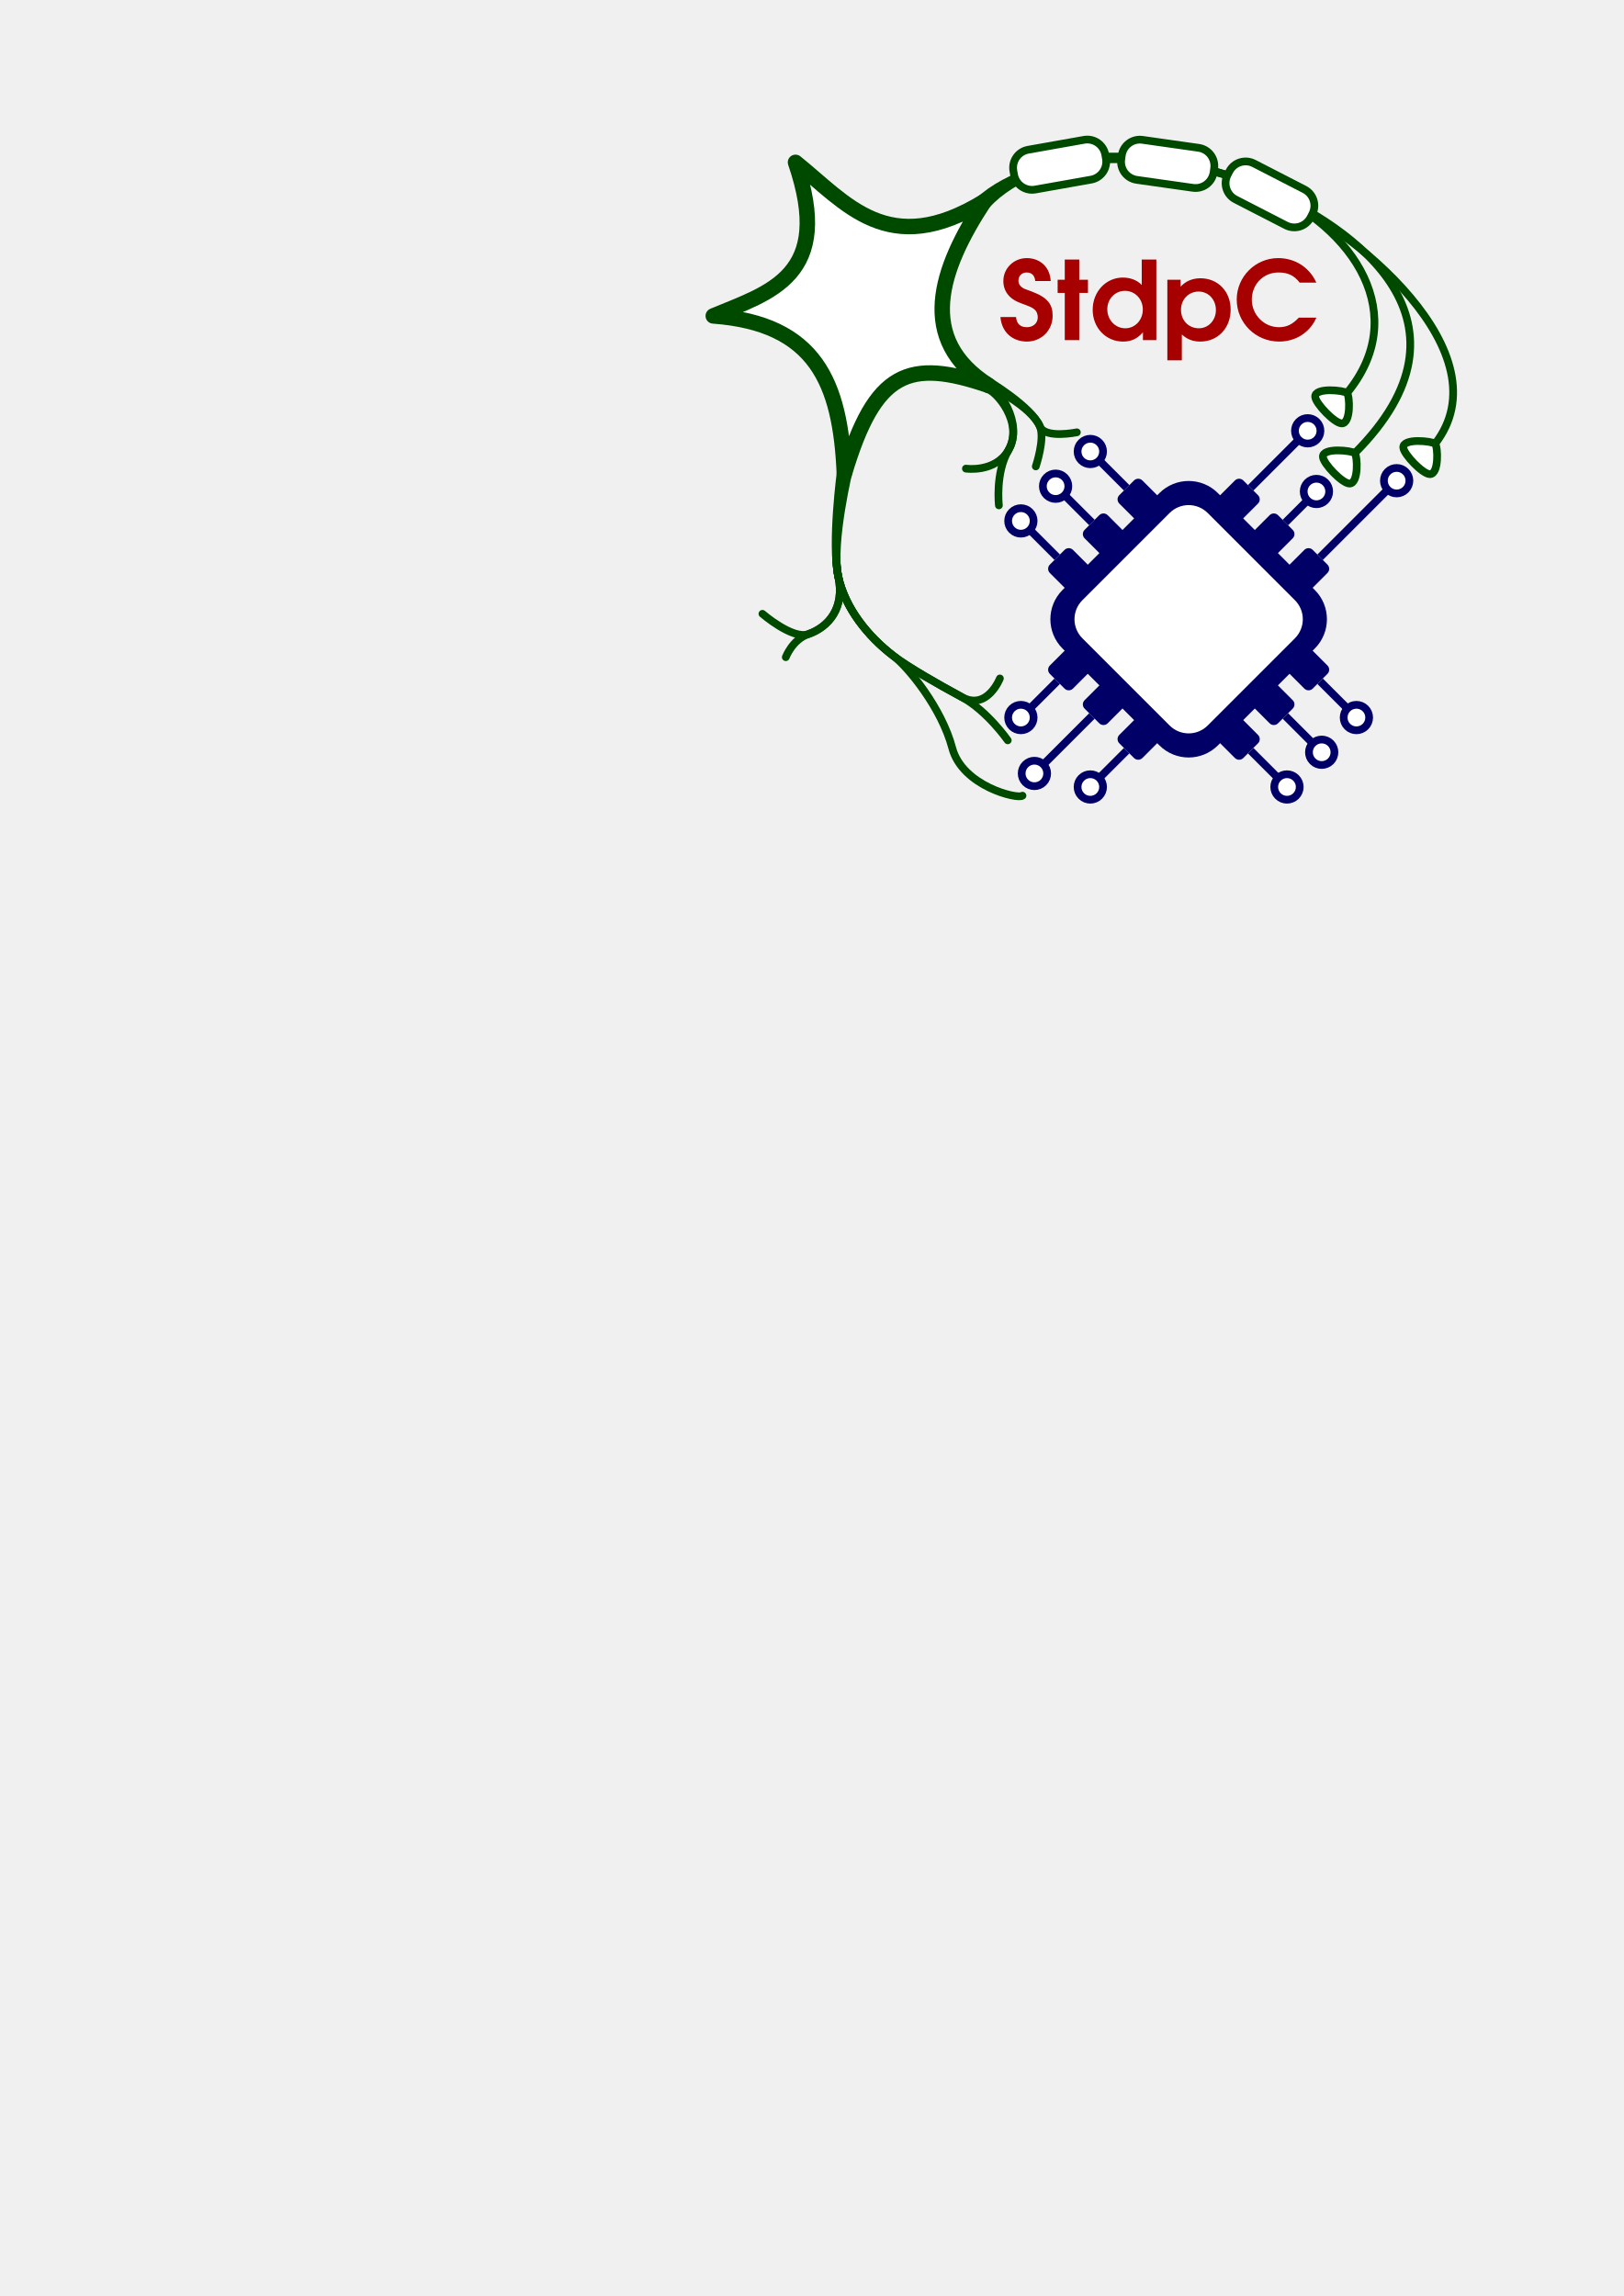
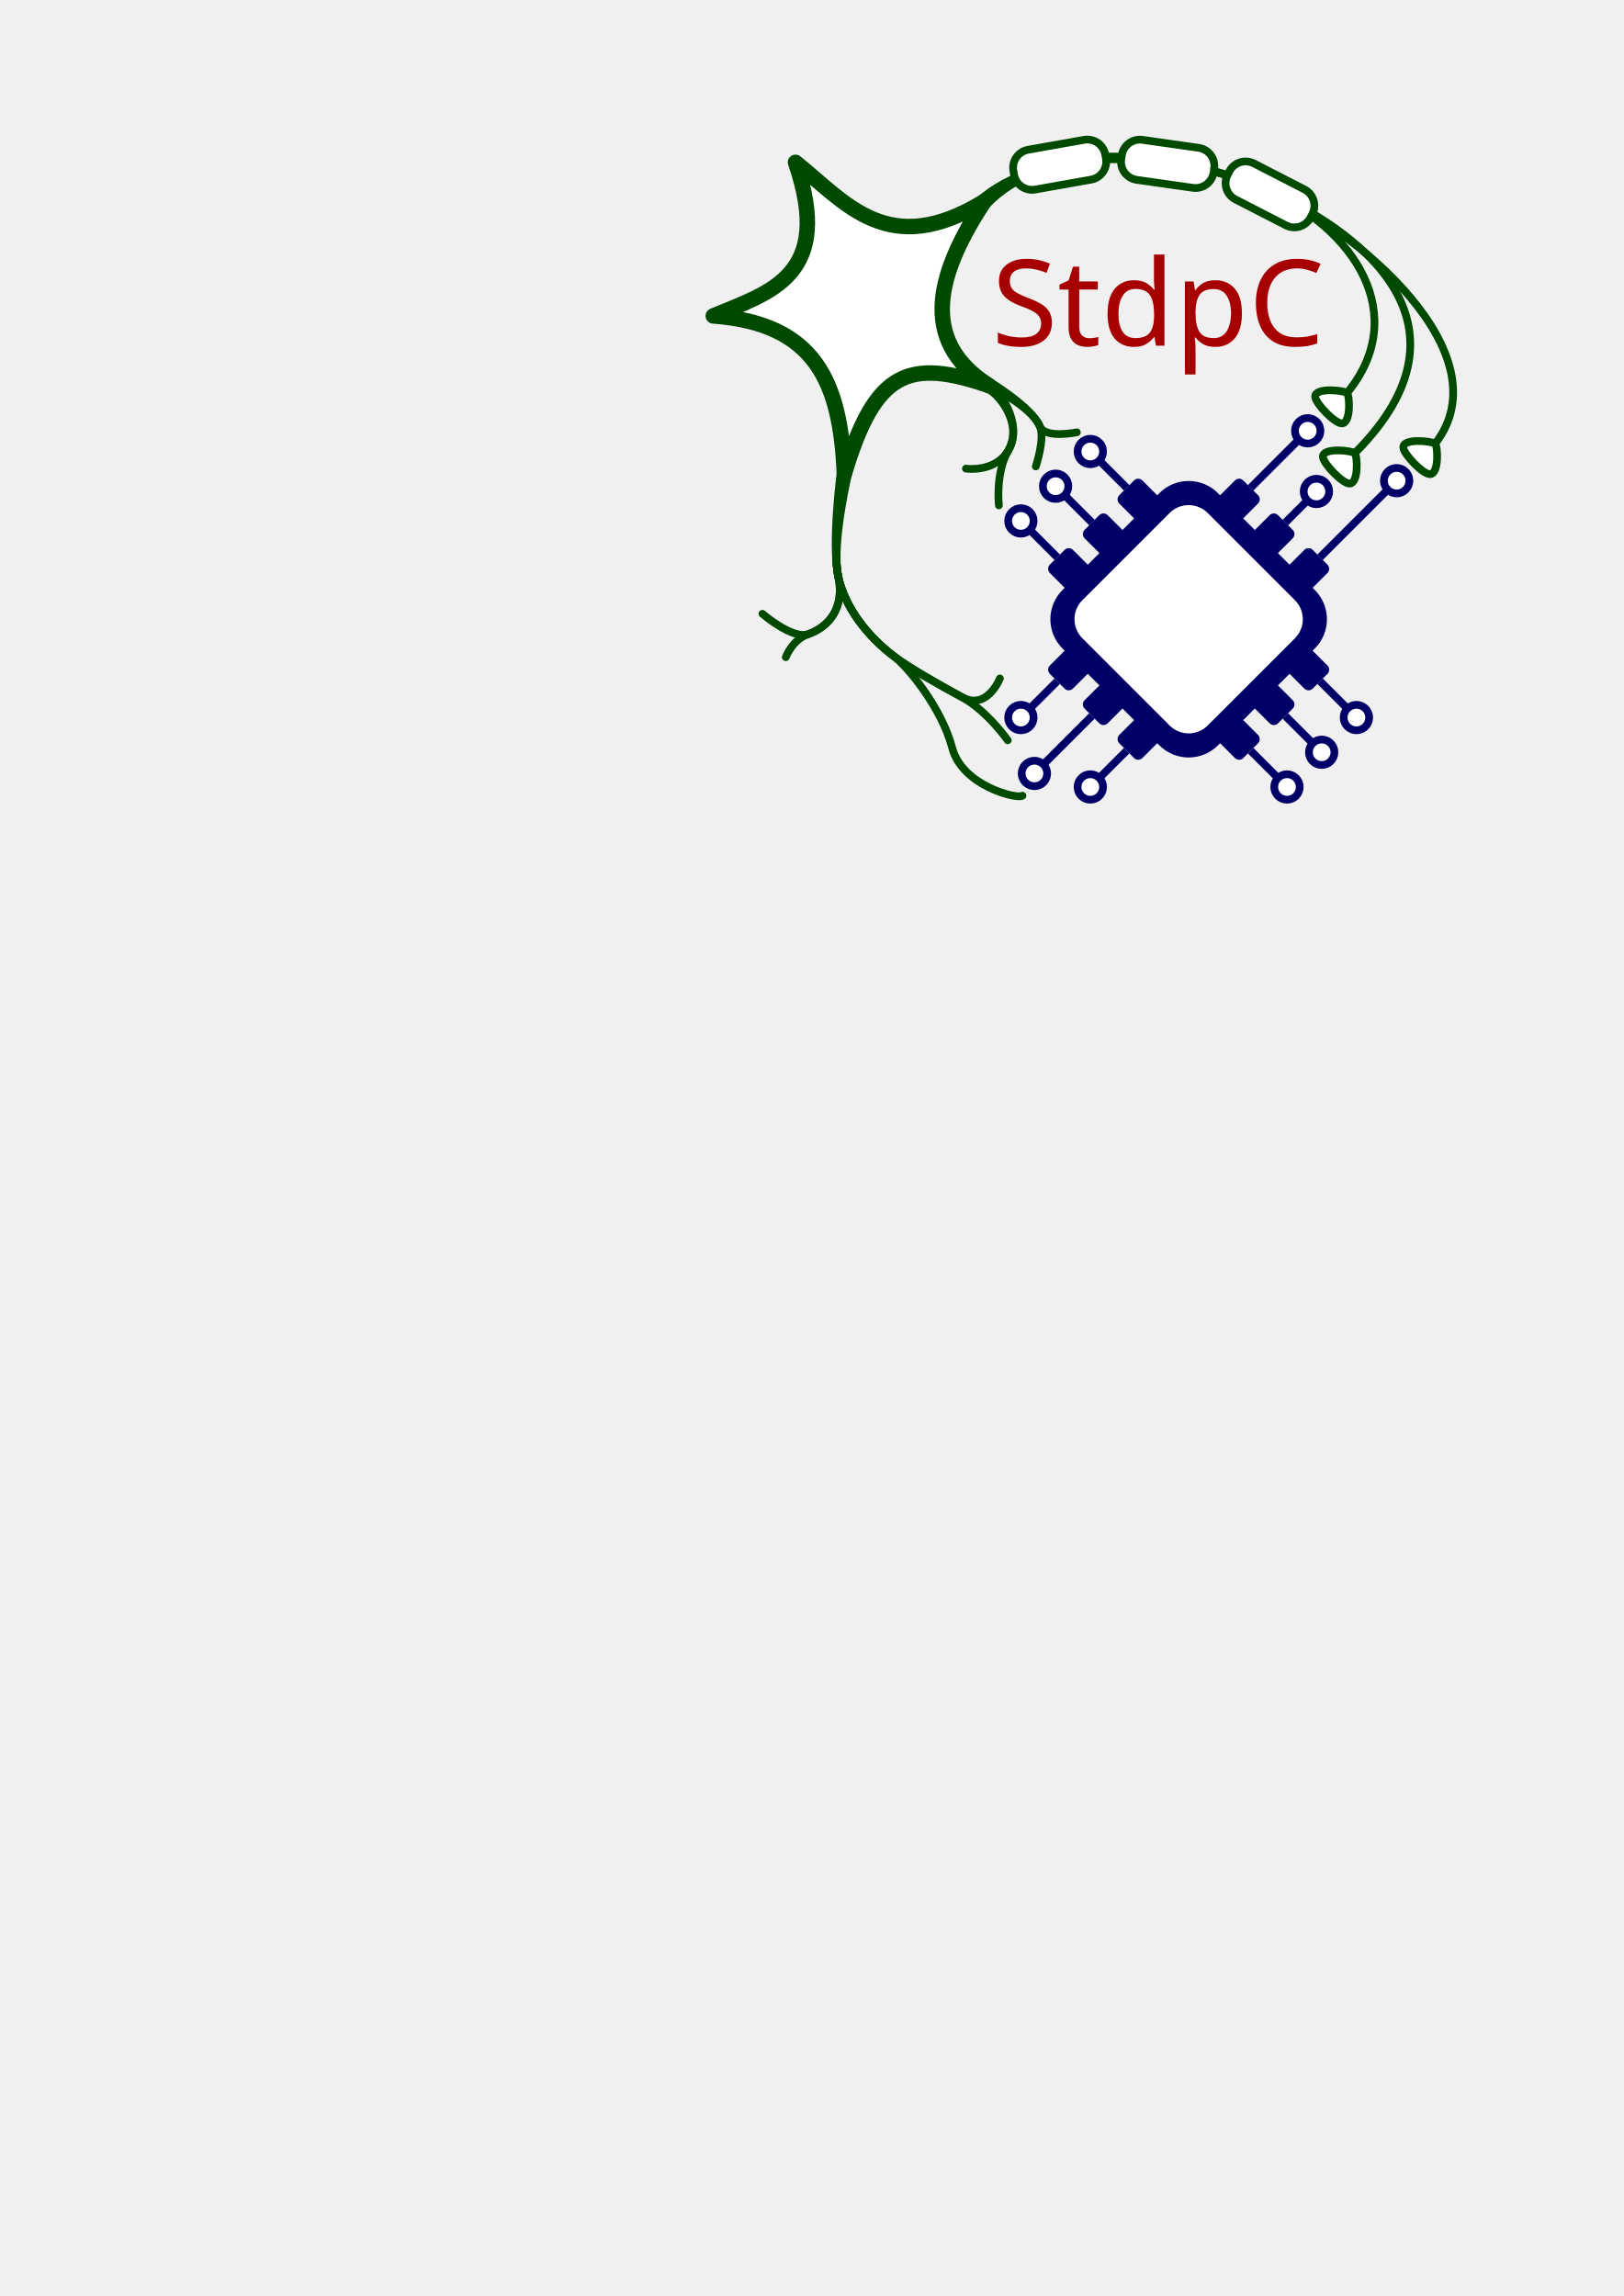
<svg xmlns="http://www.w3.org/2000/svg" width="210mm" height="297mm" viewBox="0 0 210 297" version="1.1" id="svg8">
  <defs id="defs2" />
  <g id="layer1">
    <g id="g1123" transform="rotate(-135,98.84736,87.46817)">
      <rect style="fill:#000067;stroke-width:0.265;fill-opacity:1" id="rect14" width="28.426" height="28.426" x="51.033" y="117.274" ry="5.351" />
      <rect style="fill:#ffffff;stroke-width:0.213" id="rect16" width="22.921" height="22.921" x="53.785" y="120.026" ry="3.483" />
      <g id="g1378" style="fill:#000067;fill-opacity:1">
        <rect style="fill:#000067;stroke-width:0.265;fill-opacity:1" id="rect18" width="4.224" height="4.537" x="63.134" y="113.796" ry="0.767" />
        <rect style="fill:#000067;stroke-width:0.265;fill-opacity:1" id="rect22" width="4.224" height="4.537" x="69.484" y="113.796" ry="0.767" />
        <rect style="fill:#000067;stroke-width:0.265;fill-opacity:1" id="rect24" width="4.224" height="4.537" x="56.784" y="113.796" ry="0.767" />
        <rect style="fill:#000067;stroke-width:0.265;fill-opacity:1" id="rect858" width="4.224" height="4.537" x="63.134" y="144.641" ry="0.767" />
        <rect style="fill:#000067;stroke-width:0.265;fill-opacity:1" id="rect860" width="4.224" height="4.537" x="69.484" y="144.641" ry="0.767" />
        <rect style="fill:#000067;stroke-width:0.265;fill-opacity:1" id="rect862" width="4.224" height="4.537" x="56.784" y="144.641" ry="0.767" />
        <rect style="fill:#000067;stroke-width:0.265;fill-opacity:1" id="rect868" width="4.224" height="4.537" x="129.375" y="-52.091" ry="0.767" transform="rotate(90)" />
        <rect style="fill:#000067;stroke-width:0.265;fill-opacity:1" id="rect870" width="4.224" height="4.537" x="135.725" y="-52.091" ry="0.767" transform="rotate(90)" />
        <rect style="fill:#000067;stroke-width:0.265;fill-opacity:1" id="rect872" width="4.224" height="4.537" x="123.025" y="-52.091" ry="0.767" transform="rotate(90)" />
        <rect style="fill:#000067;stroke-width:0.265;fill-opacity:1" id="rect876" width="4.224" height="4.537" x="129.375" y="-82.937" ry="0.767" transform="rotate(90)" />
        <rect style="fill:#000067;stroke-width:0.265;fill-opacity:1" id="rect878" width="4.224" height="4.537" x="135.725" y="-82.937" ry="0.767" transform="rotate(90)" />
        <rect style="fill:#000067;stroke-width:0.265;fill-opacity:1" id="rect880" width="4.224" height="4.537" x="123.025" y="-82.937" ry="0.767" transform="rotate(90)" />
      </g>
      <g id="g1364" style="stroke:#000067;stroke-opacity:1">
        <g id="g908" transform="rotate(180,65.24591,131.4869)" style="stroke:#000067;stroke-opacity:1">
          <path style="fill:none;stroke:#000067;stroke-width:1;stroke-linecap:butt;stroke-linejoin:miter;stroke-miterlimit:4;stroke-dasharray:none;stroke-opacity:1" d="m 58.896,113.796 v -8.814" id="path904" />
          <circle style="fill:#ffffff;stroke:#000067;stroke-width:1;stroke-linejoin:round;stroke-miterlimit:4;stroke-dasharray:none;stroke-opacity:1" id="circle906" cx="58.896" cy="103.363" r="1.648" />
        </g>
        <g id="g914" transform="rotate(180,62.07091,131.4869)" style="stroke:#000067;stroke-opacity:1">
          <path style="fill:none;stroke:#000067;stroke-width:1;stroke-linecap:butt;stroke-linejoin:miter;stroke-miterlimit:4;stroke-dasharray:none;stroke-opacity:1" d="m 58.896,113.796 v -4.062" id="path910" />
          <circle style="fill:#ffffff;stroke:#000067;stroke-width:1;stroke-linejoin:round;stroke-miterlimit:4;stroke-dasharray:none;stroke-opacity:1" id="circle912" cx="58.896" cy="108.114" r="1.648" />
        </g>
        <g id="g920" transform="rotate(180,58.89591,131.4869)" style="stroke:#000067;stroke-opacity:1">
          <path style="fill:none;stroke:#000067;stroke-width:1;stroke-linecap:butt;stroke-linejoin:miter;stroke-miterlimit:4;stroke-dasharray:none;stroke-opacity:1" d="M 58.896,113.796 V 101.411" id="path916" />
          <circle style="fill:#ffffff;stroke:#000067;stroke-width:1;stroke-linejoin:round;stroke-miterlimit:4;stroke-dasharray:none;stroke-opacity:1" id="circle918" cx="58.896" cy="99.792" r="1.648" />
        </g>
        <g id="g926" transform="rotate(-90,67.14047,129.5924)" style="stroke:#000067;stroke-opacity:1">
          <path style="fill:none;stroke:#000067;stroke-width:1;stroke-linecap:butt;stroke-linejoin:miter;stroke-miterlimit:4;stroke-dasharray:none;stroke-opacity:1" d="m 58.896,110.006 v -5.024" id="path922" />
          <circle style="fill:#ffffff;stroke:#000067;stroke-width:1;stroke-linejoin:round;stroke-miterlimit:4;stroke-dasharray:none;stroke-opacity:1" id="circle924" cx="58.896" cy="103.363" r="1.648" />
        </g>
        <g id="g932" transform="rotate(-90,63.96547,126.4174)" style="stroke:#000067;stroke-opacity:1">
          <path style="fill:none;stroke:#000067;stroke-width:1;stroke-linecap:butt;stroke-linejoin:miter;stroke-miterlimit:4;stroke-dasharray:none;stroke-opacity:1" d="m 58.896,110.006 v -5.024" id="path928" />
          <circle style="fill:#ffffff;stroke:#000067;stroke-width:1;stroke-linejoin:round;stroke-miterlimit:4;stroke-dasharray:none;stroke-opacity:1" id="circle930" cx="58.896" cy="103.363" r="1.648" />
        </g>
        <g id="g938" transform="rotate(-90,60.79046,123.2424)" style="stroke:#000067;stroke-opacity:1">
          <path style="fill:none;stroke:#000067;stroke-width:1;stroke-linecap:butt;stroke-linejoin:miter;stroke-miterlimit:4;stroke-dasharray:none;stroke-opacity:1" d="m 58.896,110.006 v -5.024" id="path934" />
          <circle style="fill:#ffffff;stroke:#000067;stroke-width:1;stroke-linejoin:round;stroke-miterlimit:4;stroke-dasharray:none;stroke-opacity:1" id="circle936" cx="58.896" cy="103.363" r="1.648" />
        </g>
        <g id="g989" transform="rotate(90,63.35135,129.5924)" style="stroke:#000067;stroke-opacity:1">
          <path style="fill:none;stroke:#000067;stroke-width:1;stroke-linecap:butt;stroke-linejoin:miter;stroke-miterlimit:4;stroke-dasharray:none;stroke-opacity:1" d="m 58.896,110.006 v -5.024" id="path985" />
          <circle style="fill:#ffffff;stroke:#000067;stroke-width:1;stroke-linejoin:round;stroke-miterlimit:4;stroke-dasharray:none;stroke-opacity:1" id="circle987" cx="58.896" cy="103.363" r="1.648" />
        </g>
        <g id="g995" transform="rotate(90,60.17636,132.7674)" style="stroke:#000067;stroke-opacity:1">
          <path style="fill:none;stroke:#000067;stroke-width:1;stroke-linecap:butt;stroke-linejoin:miter;stroke-miterlimit:4;stroke-dasharray:none;stroke-opacity:1" d="m 58.896,110.006 v -5.024" id="path991" />
          <circle style="fill:#ffffff;stroke:#000067;stroke-width:1;stroke-linejoin:round;stroke-miterlimit:4;stroke-dasharray:none;stroke-opacity:1" id="circle993" cx="58.896" cy="103.363" r="1.648" />
        </g>
        <g id="g1001" transform="rotate(90,57.00135,135.9424)" style="stroke:#000067;stroke-opacity:1">
          <path style="fill:none;stroke:#000067;stroke-width:1;stroke-linecap:butt;stroke-linejoin:miter;stroke-miterlimit:4;stroke-dasharray:none;stroke-opacity:1" d="m 58.896,110.006 v -5.024" id="path997" />
          <circle style="fill:#ffffff;stroke:#000067;stroke-width:1;stroke-linejoin:round;stroke-miterlimit:4;stroke-dasharray:none;stroke-opacity:1" id="circle999" cx="58.896" cy="103.363" r="1.648" />
        </g>
        <g id="g1015" transform="translate(1.1920929e-6,3.789109)" style="stroke:#000067;stroke-opacity:1">
          <path style="fill:none;stroke:#000067;stroke-width:1;stroke-linecap:butt;stroke-linejoin:miter;stroke-miterlimit:4;stroke-dasharray:none;stroke-opacity:1" d="m 58.896,110.006 v -5.024" id="path1011" />
          <circle style="fill:#ffffff;stroke:#000067;stroke-width:1;stroke-linejoin:round;stroke-miterlimit:4;stroke-dasharray:none;stroke-opacity:1" id="circle1013" cx="58.896" cy="103.363" r="1.648" />
        </g>
        <g id="g1021" transform="translate(6.350011,3.789099)" style="stroke:#000067;stroke-opacity:1">
          <path style="fill:none;stroke:#000067;stroke-width:1;stroke-linecap:butt;stroke-linejoin:miter;stroke-miterlimit:4;stroke-dasharray:none;stroke-opacity:1" d="m 58.896,110.006 -6e-6,-8.902" id="path1017" />
          <circle style="fill:#ffffff;stroke:#000067;stroke-width:1;stroke-linejoin:round;stroke-miterlimit:4;stroke-dasharray:none;stroke-opacity:1" id="circle1019" cx="58.896" cy="99.488" r="1.648" />
        </g>
        <g id="g1027" transform="translate(12.70001,3.789099)" style="stroke:#000067;stroke-opacity:1">
          <path style="fill:none;stroke:#000067;stroke-width:1;stroke-linecap:butt;stroke-linejoin:miter;stroke-miterlimit:4;stroke-dasharray:none;stroke-opacity:1" d="m 58.896,110.006 v -5.024" id="path1023" />
          <circle style="fill:#ffffff;stroke:#000067;stroke-width:1;stroke-linejoin:round;stroke-miterlimit:4;stroke-dasharray:none;stroke-opacity:1" id="circle1025" cx="58.896" cy="103.363" r="1.648" />
        </g>
      </g>
      <g id="g1226" style="stroke:#004a00;stroke-opacity:1">
        <path style="fill:#ffffff;stroke:#004a00;stroke-width:2;stroke-linecap:butt;stroke-linejoin:round;stroke-miterlimit:4;stroke-dasharray:none;stroke-opacity:1" d="m 110.044,113.309 c 8.709,8.008 16.367,11.128 26.421,2.448 -3.008,7.342 -7.428,14.725 6.525,21.566 -8.292,0.917 -17.442,-0.487 -20.835,13.71 -2.143,-10.34 -6.365,-18.871 -17.261,-16.441 9.841,-4.821 11.753,-9.056 5.149,-21.282 z" id="path28" />
        <g id="g1178" style="stroke:#004a00;stroke-opacity:1">
          <g id="g1157" style="stroke:#004a00;stroke-opacity:1">
            <g id="g1142" style="stroke:#004a00;stroke-opacity:1">
              <path style="fill:none;stroke:#004a00;stroke-width:1;stroke-linecap:round;stroke-linejoin:miter;stroke-miterlimit:4;stroke-dasharray:none;stroke-opacity:1" d="m 122.155,151.032 c 0.42,10.656 -11.638,21.552 -24.107,26.592 -12.468,5.041 -32.803,8.109 -32.803,-15.76" id="path967" />
              <path style="fill:#ffffff;stroke:#004a00;stroke-width:1;stroke-linecap:butt;stroke-linejoin:miter;stroke-miterlimit:4;stroke-dasharray:none;stroke-opacity:1" d="m 65.246,161.865 c -0.505,0.005 -3.175,-2.431 -2.289,-3.267 0.674,-0.636 4.149,-0.561 4.838,0 0.996,0.811 -2.043,3.261 -2.55,3.267 z" id="path969" />
            </g>
            <g id="g1146" style="stroke:#004a00;stroke-opacity:1">
              <path style="fill:none;stroke:#004a00;stroke-width:1;stroke-linecap:round;stroke-linejoin:miter;stroke-miterlimit:4;stroke-dasharray:none;stroke-opacity:1" d="m 121.631,150.818 c 0.42,10.656 -11.114,21.766 -23.582,26.807 -12.468,5.041 -25.376,1.801 -26.593,-10.965" id="path958" />
              <path style="fill:#ffffff;stroke:#004a00;stroke-width:1;stroke-linecap:butt;stroke-linejoin:miter;stroke-miterlimit:4;stroke-dasharray:none;stroke-opacity:1" d="m 71.455,166.66 c -0.505,0.005 -3.175,-2.431 -2.289,-3.267 0.674,-0.636 4.149,-0.561 4.838,0 0.996,0.811 -2.043,3.261 -2.55,3.267 z" id="path971" />
            </g>
            <g id="g1138" style="stroke:#004a00;stroke-opacity:1">
              <path style="fill:none;stroke:#004a00;stroke-width:1;stroke-linecap:round;stroke-linejoin:miter;stroke-miterlimit:4;stroke-dasharray:none;stroke-opacity:1" d="m 122.692,149.41 c 0.42,10.656 -12.175,23.174 -24.643,28.215 -12.468,5.041 -37.455,7.014 -39.293,-7.549" id="path973" />
              <path style="fill:#ffffff;stroke:#004a00;stroke-width:1;stroke-linecap:butt;stroke-linejoin:miter;stroke-miterlimit:4;stroke-dasharray:none;stroke-opacity:1" d="m 58.755,170.076 c -0.505,0.005 -3.175,-2.431 -2.289,-3.267 0.674,-0.636 4.149,-0.561 4.838,0 0.996,0.811 -2.043,3.261 -2.55,3.267 z" id="path975" />
            </g>
          </g>
          <g id="g1162" style="stroke:#004a00;stroke-opacity:1">
            <rect style="fill:#ffffff;stroke:#004a00;stroke-width:1;stroke-linecap:round;stroke-linejoin:round;stroke-miterlimit:4;stroke-dasharray:none;stroke-opacity:1" id="rect977" width="12.069" height="5.228" x="-70.307" y="186.983" ry="2.364" transform="rotate(-55.06287)" />
            <rect style="fill:#ffffff;stroke:#004a00;stroke-width:1;stroke-linecap:round;stroke-linejoin:round;stroke-miterlimit:4;stroke-dasharray:none;stroke-opacity:1" id="rect979" width="12.069" height="5.228" x="-21.878" y="199.644" ry="2.364" transform="rotate(-36.91563)" />
            <rect style="fill:#ffffff;stroke:#004a00;stroke-width:1;stroke-linecap:round;stroke-linejoin:round;stroke-miterlimit:4;stroke-dasharray:none;stroke-opacity:1" id="rect981" width="12.069" height="5.228" x="31.694" y="196.201" ry="2.364" transform="rotate(-17.78952)" />
          </g>
        </g>
        <g id="g1190" style="stroke:#004a00;stroke-opacity:1">
          <path style="fill:none;stroke:#004a00;stroke-width:1;stroke-linecap:round;stroke-linejoin:round;stroke-miterlimit:4;stroke-dasharray:none;stroke-opacity:1" d="m 104.895,134.591 c 0,0 -5.815,1.996 -8.428,0.92 -1.597,-0.657 -3.263,-4.024 -3.263,-4.024" id="path1035" />
          <path style="fill:none;stroke:#004a00;stroke-width:1;stroke-linecap:round;stroke-linejoin:round;stroke-miterlimit:4;stroke-dasharray:none;stroke-opacity:1" d="m 105.505,134.932 c 0,0 -6.425,1.655 -9.038,0.579 -1.597,-0.657 -3.9,2.85 -3.9,2.85" id="path1037" />
          <path style="fill:none;stroke:#004a00;stroke-width:1;stroke-linecap:round;stroke-linejoin:round;stroke-miterlimit:4;stroke-dasharray:none;stroke-opacity:1" d="m 104.895,134.591 c -0.914,0.63 -6.671,-0.176 -7.71,-4.14 -0.86,-3.281 -4.171,-5.903 -4.171,-5.903" id="path1039" />
          <path style="fill:none;stroke:#004a00;stroke-width:1;stroke-linecap:round;stroke-linejoin:round;stroke-miterlimit:4;stroke-dasharray:none;stroke-opacity:1" d="m 104.69,134.121 c -0.914,0.63 -6.466,0.294 -7.505,-3.669 -0.86,-3.281 2.21,-5.559 2.21,-5.559" id="path1041" />
        </g>
        <g id="g1197" style="stroke:#004a00;stroke-opacity:1">
          <path style="fill:none;stroke:#004a00;stroke-width:1;stroke-linecap:round;stroke-linejoin:round;stroke-miterlimit:4;stroke-dasharray:none;stroke-opacity:1" d="m 110.044,113.309 c 0,0 -5.119,-7.549 -8.852,-9.961 -3.498,-2.26 -8.168,-2.768 -12.296,-2.215 -2.388,0.32 -6.525,1.45 -10.063,2.5 -3.539,1.05 -8.119,0.234 -8.119,0.234" id="path1007" />
          <path style="fill:none;stroke:#004a00;stroke-width:1;stroke-linecap:round;stroke-linejoin:round;stroke-miterlimit:4;stroke-dasharray:none;stroke-opacity:1" d="m 110.142,114.365 c 0,0 -5.217,-8.605 -8.951,-11.017 -3.498,-2.26 -8.168,-2.768 -12.296,-2.215 -2.388,0.32 -6.525,1.45 -10.063,2.5 -3.539,1.05 -1.74,5.176 -1.74,5.176" id="path1029" />
          <path style="fill:none;stroke:#004a00;stroke-width:1;stroke-linecap:round;stroke-linejoin:round;stroke-miterlimit:4;stroke-dasharray:none;stroke-opacity:1" d="m 110.044,113.309 c 0,0 -5.119,-7.549 -8.852,-9.961 -3.498,-2.26 -8.168,-2.768 -12.296,-2.215 -2.388,0.32 -9.169,-0.345 -13.811,-3.047 -4.417,-2.571 -10.716,1.29 -10.781,2.067" id="path1031" />
          <path style="fill:none;stroke:#004a00;stroke-width:1;stroke-linecap:round;stroke-linejoin:round;stroke-miterlimit:4;stroke-dasharray:none;stroke-opacity:1" d="m 110.699,113.348 c 0,0 -5.774,-7.588 -9.507,-10.001 -3.498,-2.26 -3.734,-5.506 -2.512,-8.03 0.94,-1.941 6.042,-2.312 6.042,-2.312" id="path1045" />
          <path style="fill:none;stroke:#004a00;stroke-width:1;stroke-linecap:round;stroke-linejoin:round;stroke-miterlimit:4;stroke-dasharray:none;stroke-opacity:1" d="m 110.044,113.309 c 0,0 -5.119,-7.549 -8.852,-9.961 -3.498,-2.26 -3.734,-5.506 -2.512,-8.03 0.94,-1.941 -0.062,-4.146 -0.062,-4.146" id="path1047" />
        </g>
      </g>
    </g>
-     <text xml:space="preserve" style="font-style:normal;font-variant:normal;font-weight:bold;font-stretch:normal;font-size:14.111px;line-height:1.25;font-family:'TeX Gyre Adventor';-inkscape-font-specification:'TeX Gyre Adventor Bold';fill:#a70000;fill-opacity:1;stroke-width:0.265;" x="129.187" y="43.995" id="text1127">
-       <tspan id="tspan1125" x="129.187" y="43.995" style="font-style:normal;font-variant:normal;font-weight:bold;font-stretch:normal;font-size:14.111px;font-family:'TeX Gyre Adventor';-inkscape-font-specification:'TeX Gyre Adventor Bold';fill:#a70000;fill-opacity:1;stroke-width:0.265;">StdpC</tspan>
+     <text xml:space="preserve" style="font-style:normal;font-variant:normal;font-weight:normal;font-stretch:normal;font-size:15.522px;line-height:1.25;font-family:'Architects Daughter';-inkscape-font-specification:'Architects Daughter, Normal';font-variant-ligatures:normal;font-variant-caps:normal;font-variant-numeric:normal;font-variant-east-asian:normal;fill:#a70000;fill-opacity:1;stroke-width:0.265" x="128.261" y="44.717" id="text1127">
+       <tspan id="tspan1125" x="128.261" y="44.717" style="font-style:normal;font-variant:normal;font-weight:normal;font-stretch:normal;font-size:15.522px;font-family:'Architects Daughter';-inkscape-font-specification:'Architects Daughter, Normal';font-variant-ligatures:normal;font-variant-caps:normal;font-variant-numeric:normal;font-variant-east-asian:normal;fill:#a70000;fill-opacity:1;stroke-width:0.265">StdpC</tspan>
    </text>
  </g>
</svg>
